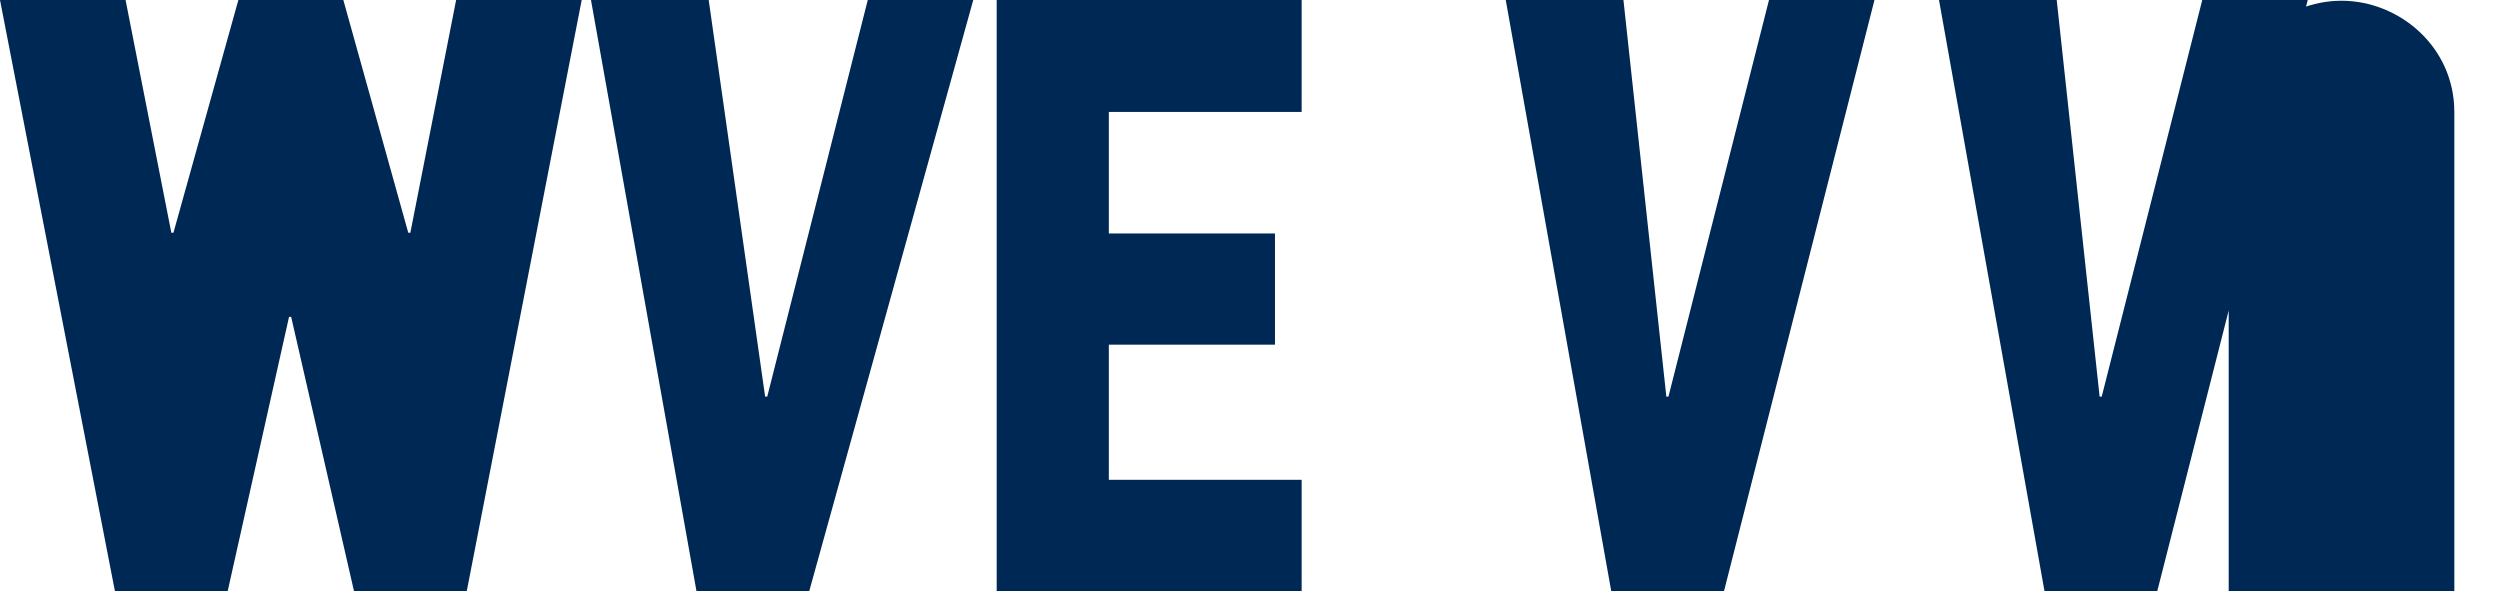
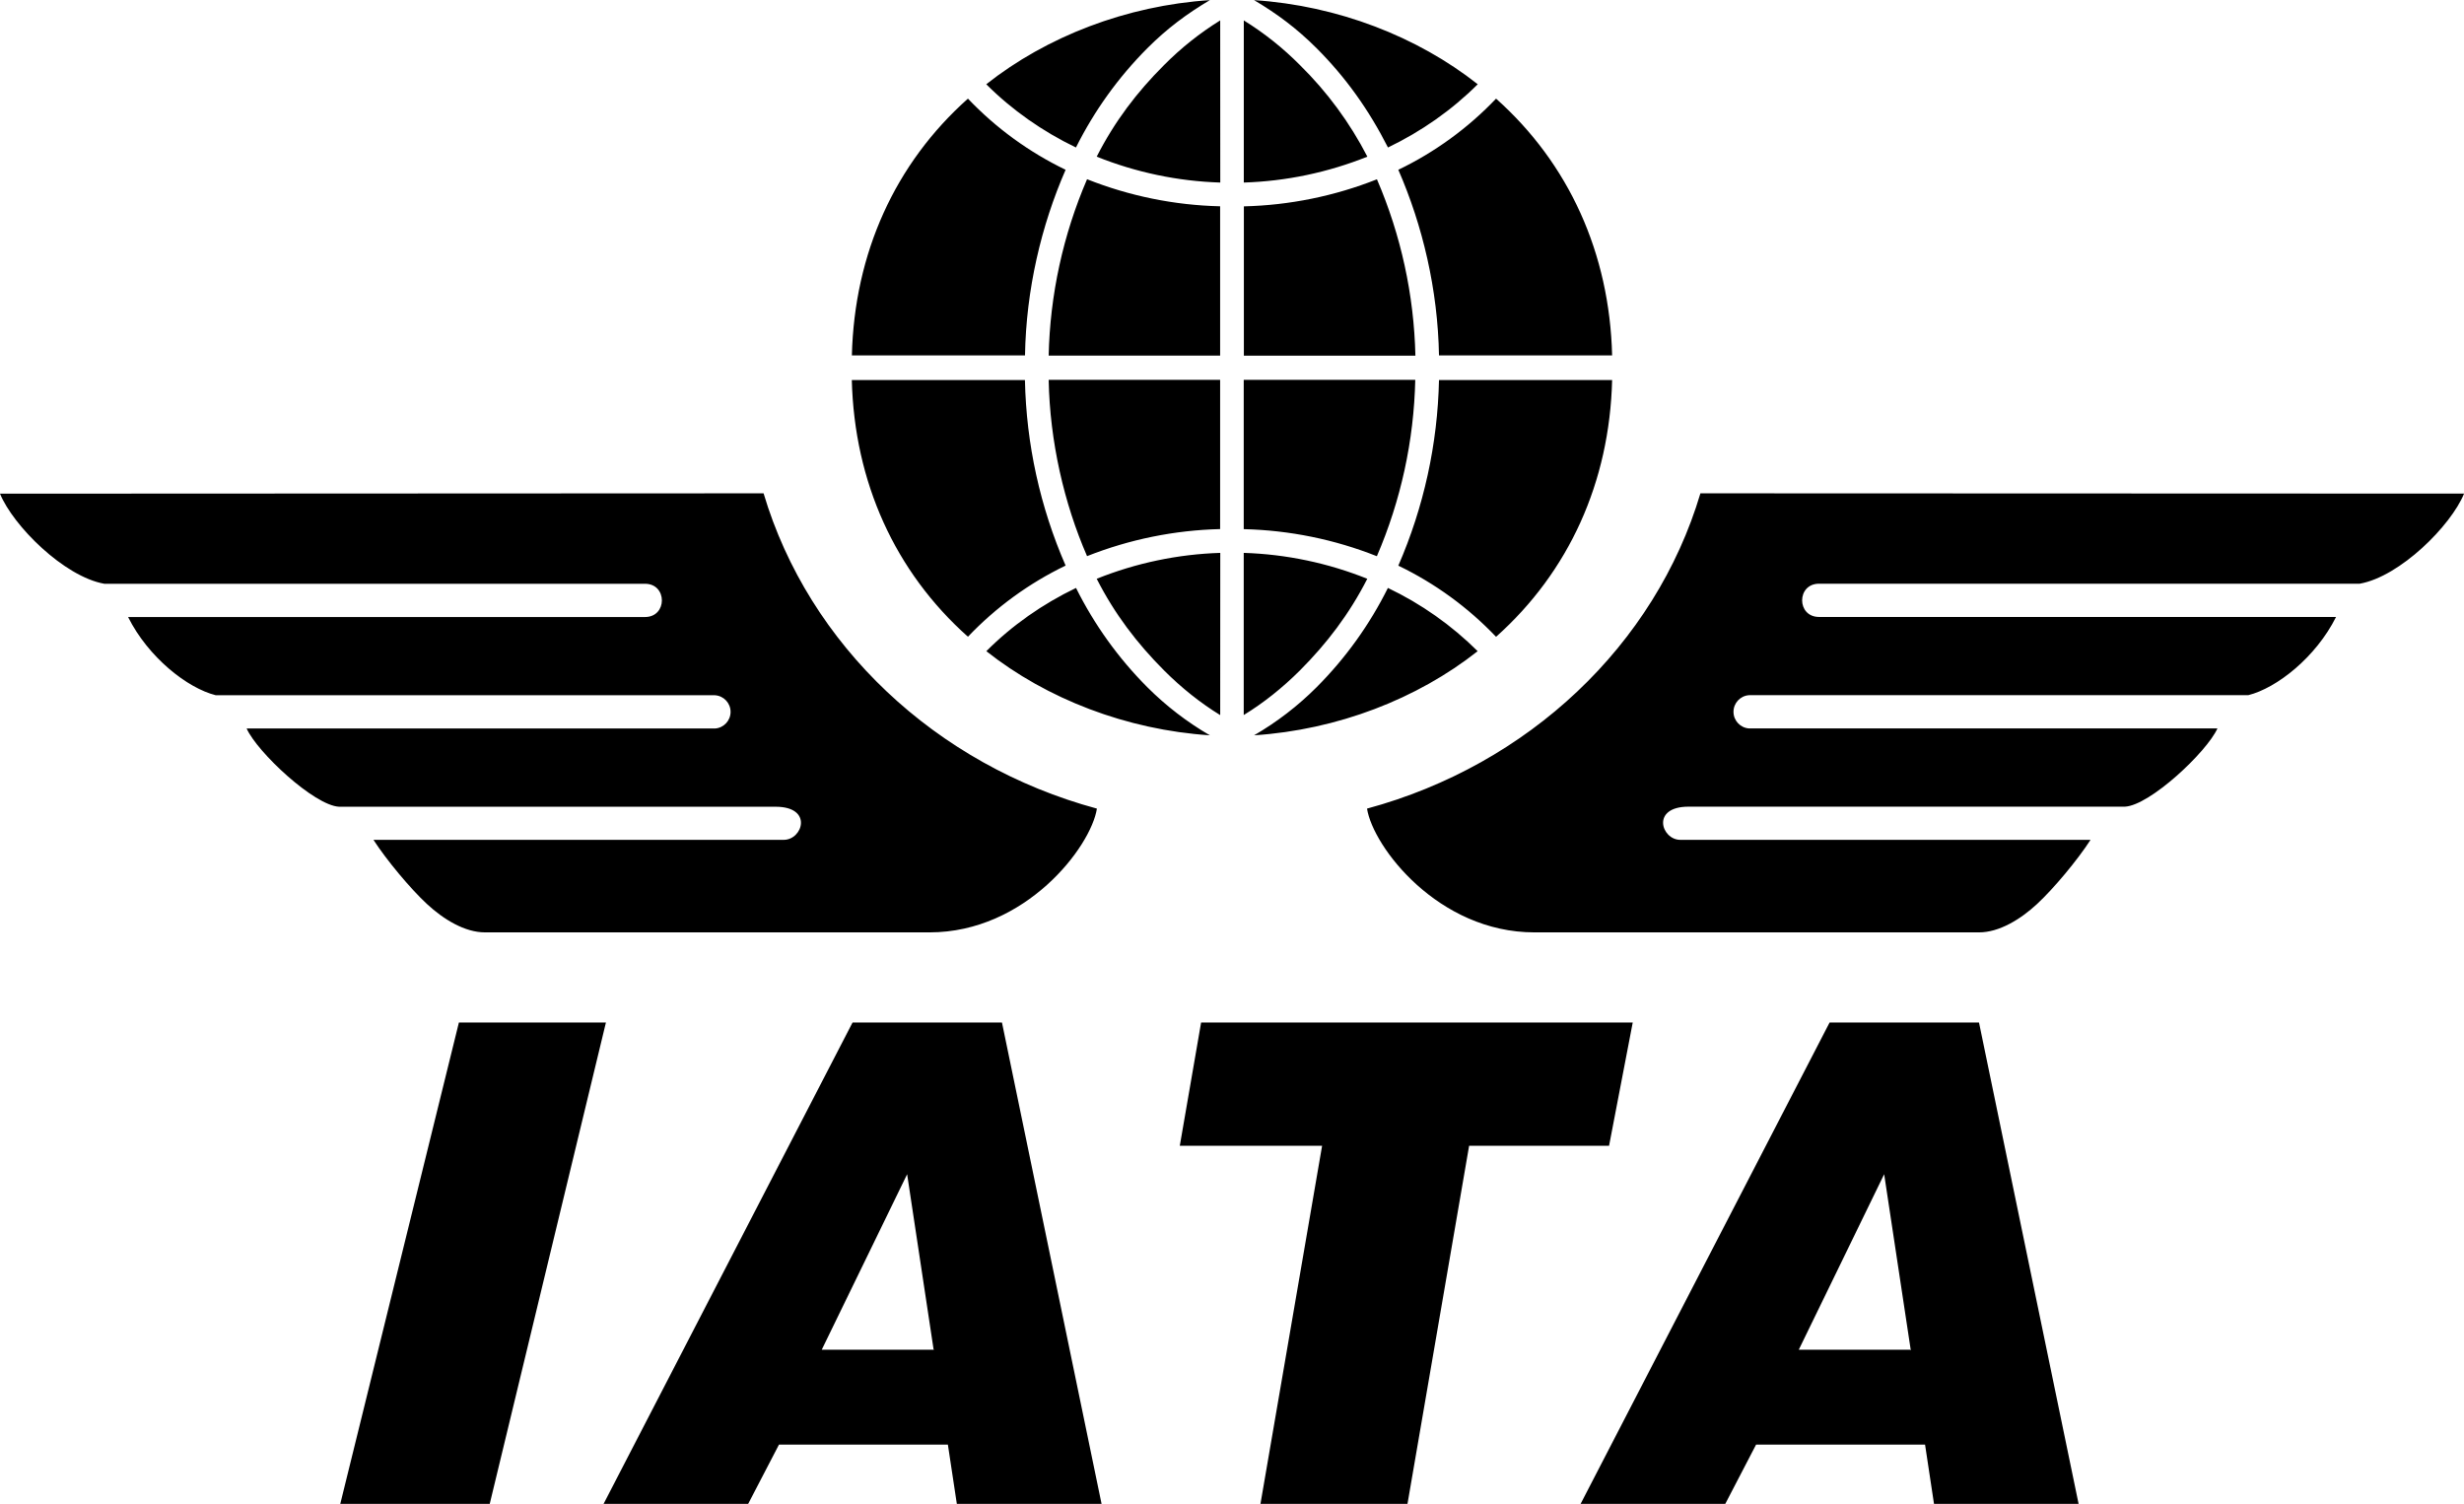
- <svg xmlns="http://www.w3.org/2000/svg" width="251" height="60" viewBox="0 0 251 60" fill="none">
-   <path d="M22.863 59.336H11.536L0 0H12.607L17.202 23.364H17.414L23.933 0H34.47L40.989 23.364H41.2L45.796 0H58.403L46.866 59.336H35.539L29.232 31.811H29.02L22.863 59.336ZM81.251 59.336H69.924L59.334 0H71.153L76.819 39.818H77.031L87.124 0H97.715L81.251 59.336ZM130.686 59.336H100.068V0H130.686V11.239H111.327V23.439H128.008V34.603H111.327V48.172H130.686V59.336ZM173.093 59.336H161.766L151.176 0H162.994L167.301 39.818H167.513L177.607 0H188.197L173.093 59.336ZM216.593 59.336H205.266L194.676 0H206.494L210.801 39.818H211.013L221.107 0H231.697L216.593 59.336ZM235.088 11.239V59.336H223.761V11.239C223.761 4.701 229.289 0.074 235.088 0.074C240.887 0.074 246.415 4.701 246.415 11.239V59.336H235.088Z" fill="#002855" />
+ <svg xmlns="http://www.w3.org/2000/svg" width="2500" height="1526" viewBox="0 0 35.496 21.663">
+   <path d="M17.579 7.963a5.22 5.22 0 0 0-1.78.373c.259.509.581.93.97 1.32.253.253.523.468.809.644l.001-2.337zM6.611 14.728l-1.709 6.935h2.153l1.674-6.935zM15.869 21.663l-1.435-6.935h-2.152l-3.587 6.935h2.083l.444-.854h2.433l.129.854h2.085zm-2.426-2.221h-1.605l1.23-2.528.383 2.536-.008-.008zM23.521 14.728h-6.218l-.307 1.776h2.05l-.888 5.159h2.118l.888-5.159h2.016zM29.944 21.663l-1.435-6.935h-2.152l-3.587 6.935h2.084l.444-.854h2.434l.129.854h2.083zm-2.426-2.221h-1.605l1.23-2.528.384 2.54-.009-.012zM24.496 7.105c-.651 2.187-2.479 3.913-4.803 4.542.087.553 1.027 1.783 2.411 1.783h6.406c.29 0 .598-.188.837-.41.239-.222.581-.632.769-.923h-5.91c-.273 0-.427-.478.119-.478h6.286c.359-.017 1.179-.786 1.333-1.127h-6.747a.24.24 0 0 1 0-.479h7.191c.41-.102.974-.546 1.265-1.127h-7.448c-.325 0-.325-.479 0-.479h7.789c.581-.103 1.315-.837 1.503-1.298l-11.001-.004zM11.291 12.097H5.38c.188.291.53.701.769.923.239.222.546.41.837.41h6.406c1.383 0 2.323-1.23 2.41-1.783-2.323-.629-4.151-2.355-4.802-4.542L0 7.11c.188.461.922 1.195 1.503 1.298h7.789c.324 0 .324.479 0 .479H1.845c.291.581.854 1.025 1.264 1.127H10.3a.24.24 0 0 1 0 .479H3.553c.153.342.974 1.11 1.332 1.127h6.286c.547-.001.393.477.12.477zM15.66 8.01a5.575 5.575 0 0 1 1.917-.39V5.47h-2.47c.017.89.222 1.78.553 2.54zM13.944 9.171a4.851 4.851 0 0 1 1.407-1.025 7.059 7.059 0 0 1-.586-2.673h-2.494c.037 1.472.624 2.764 1.673 3.698zM17.429 10.591a4.408 4.408 0 0 1-.902-.694 5.488 5.488 0 0 1-1.026-1.429c-.481.231-.92.538-1.292.911.87.688 2.019 1.133 3.22 1.212zM17.577 2.97a5.552 5.552 0 0 1-1.917-.39 6.8 6.8 0 0 0-.553 2.541h2.47V2.97zM15.799 2.255a5.22 5.22 0 0 0 1.78.373L17.578.292a4.416 4.416 0 0 0-.809.644c-.39.389-.711.81-.97 1.319zM15.351 2.444a4.851 4.851 0 0 1-1.407-1.025c-1.049.934-1.636 2.227-1.672 3.699h2.494c.016-.947.234-1.87.585-2.674zM16.527.694c.287-.287.572-.498.902-.694-1.202.079-2.351.524-3.221 1.212.373.373.811.679 1.292.911A5.514 5.514 0 0 1 16.527.694zM17.918 7.621a5.552 5.552 0 0 1 1.917.39 6.8 6.8 0 0 0 .553-2.541h-2.471v2.151zM18.727 9.656c.389-.39.71-.811.97-1.32a5.22 5.22 0 0 0-1.78-.373v2.336c.286-.175.556-.39.81-.643zM23.224 5.473H20.73a7.083 7.083 0 0 1-.586 2.674 4.856 4.856 0 0 1 1.408 1.025c1.048-.935 1.636-2.227 1.672-3.699zM18.066 10.591c1.202-.079 2.35-.524 3.221-1.212a4.717 4.717 0 0 0-1.293-.911 5.488 5.488 0 0 1-1.026 1.429 4.38 4.38 0 0 1-.902.694zM19.836 2.581a5.575 5.575 0 0 1-1.917.39v2.151h2.471a6.816 6.816 0 0 0-.554-2.541zM18.727.936a4.416 4.416 0 0 0-.809-.644v2.336a5.22 5.22 0 0 0 1.78-.373 5.165 5.165 0 0 0-.971-1.319zM20.73 5.118h2.494c-.036-1.472-.624-2.765-1.672-3.699a4.842 4.842 0 0 1-1.408 1.025c.351.804.569 1.727.586 2.674zM19.995 2.123c.482-.232.92-.539 1.293-.911C20.417.524 19.268.079 18.066 0c.33.196.615.407.902.694.416.416.751.885 1.027 1.429z" />
</svg>
